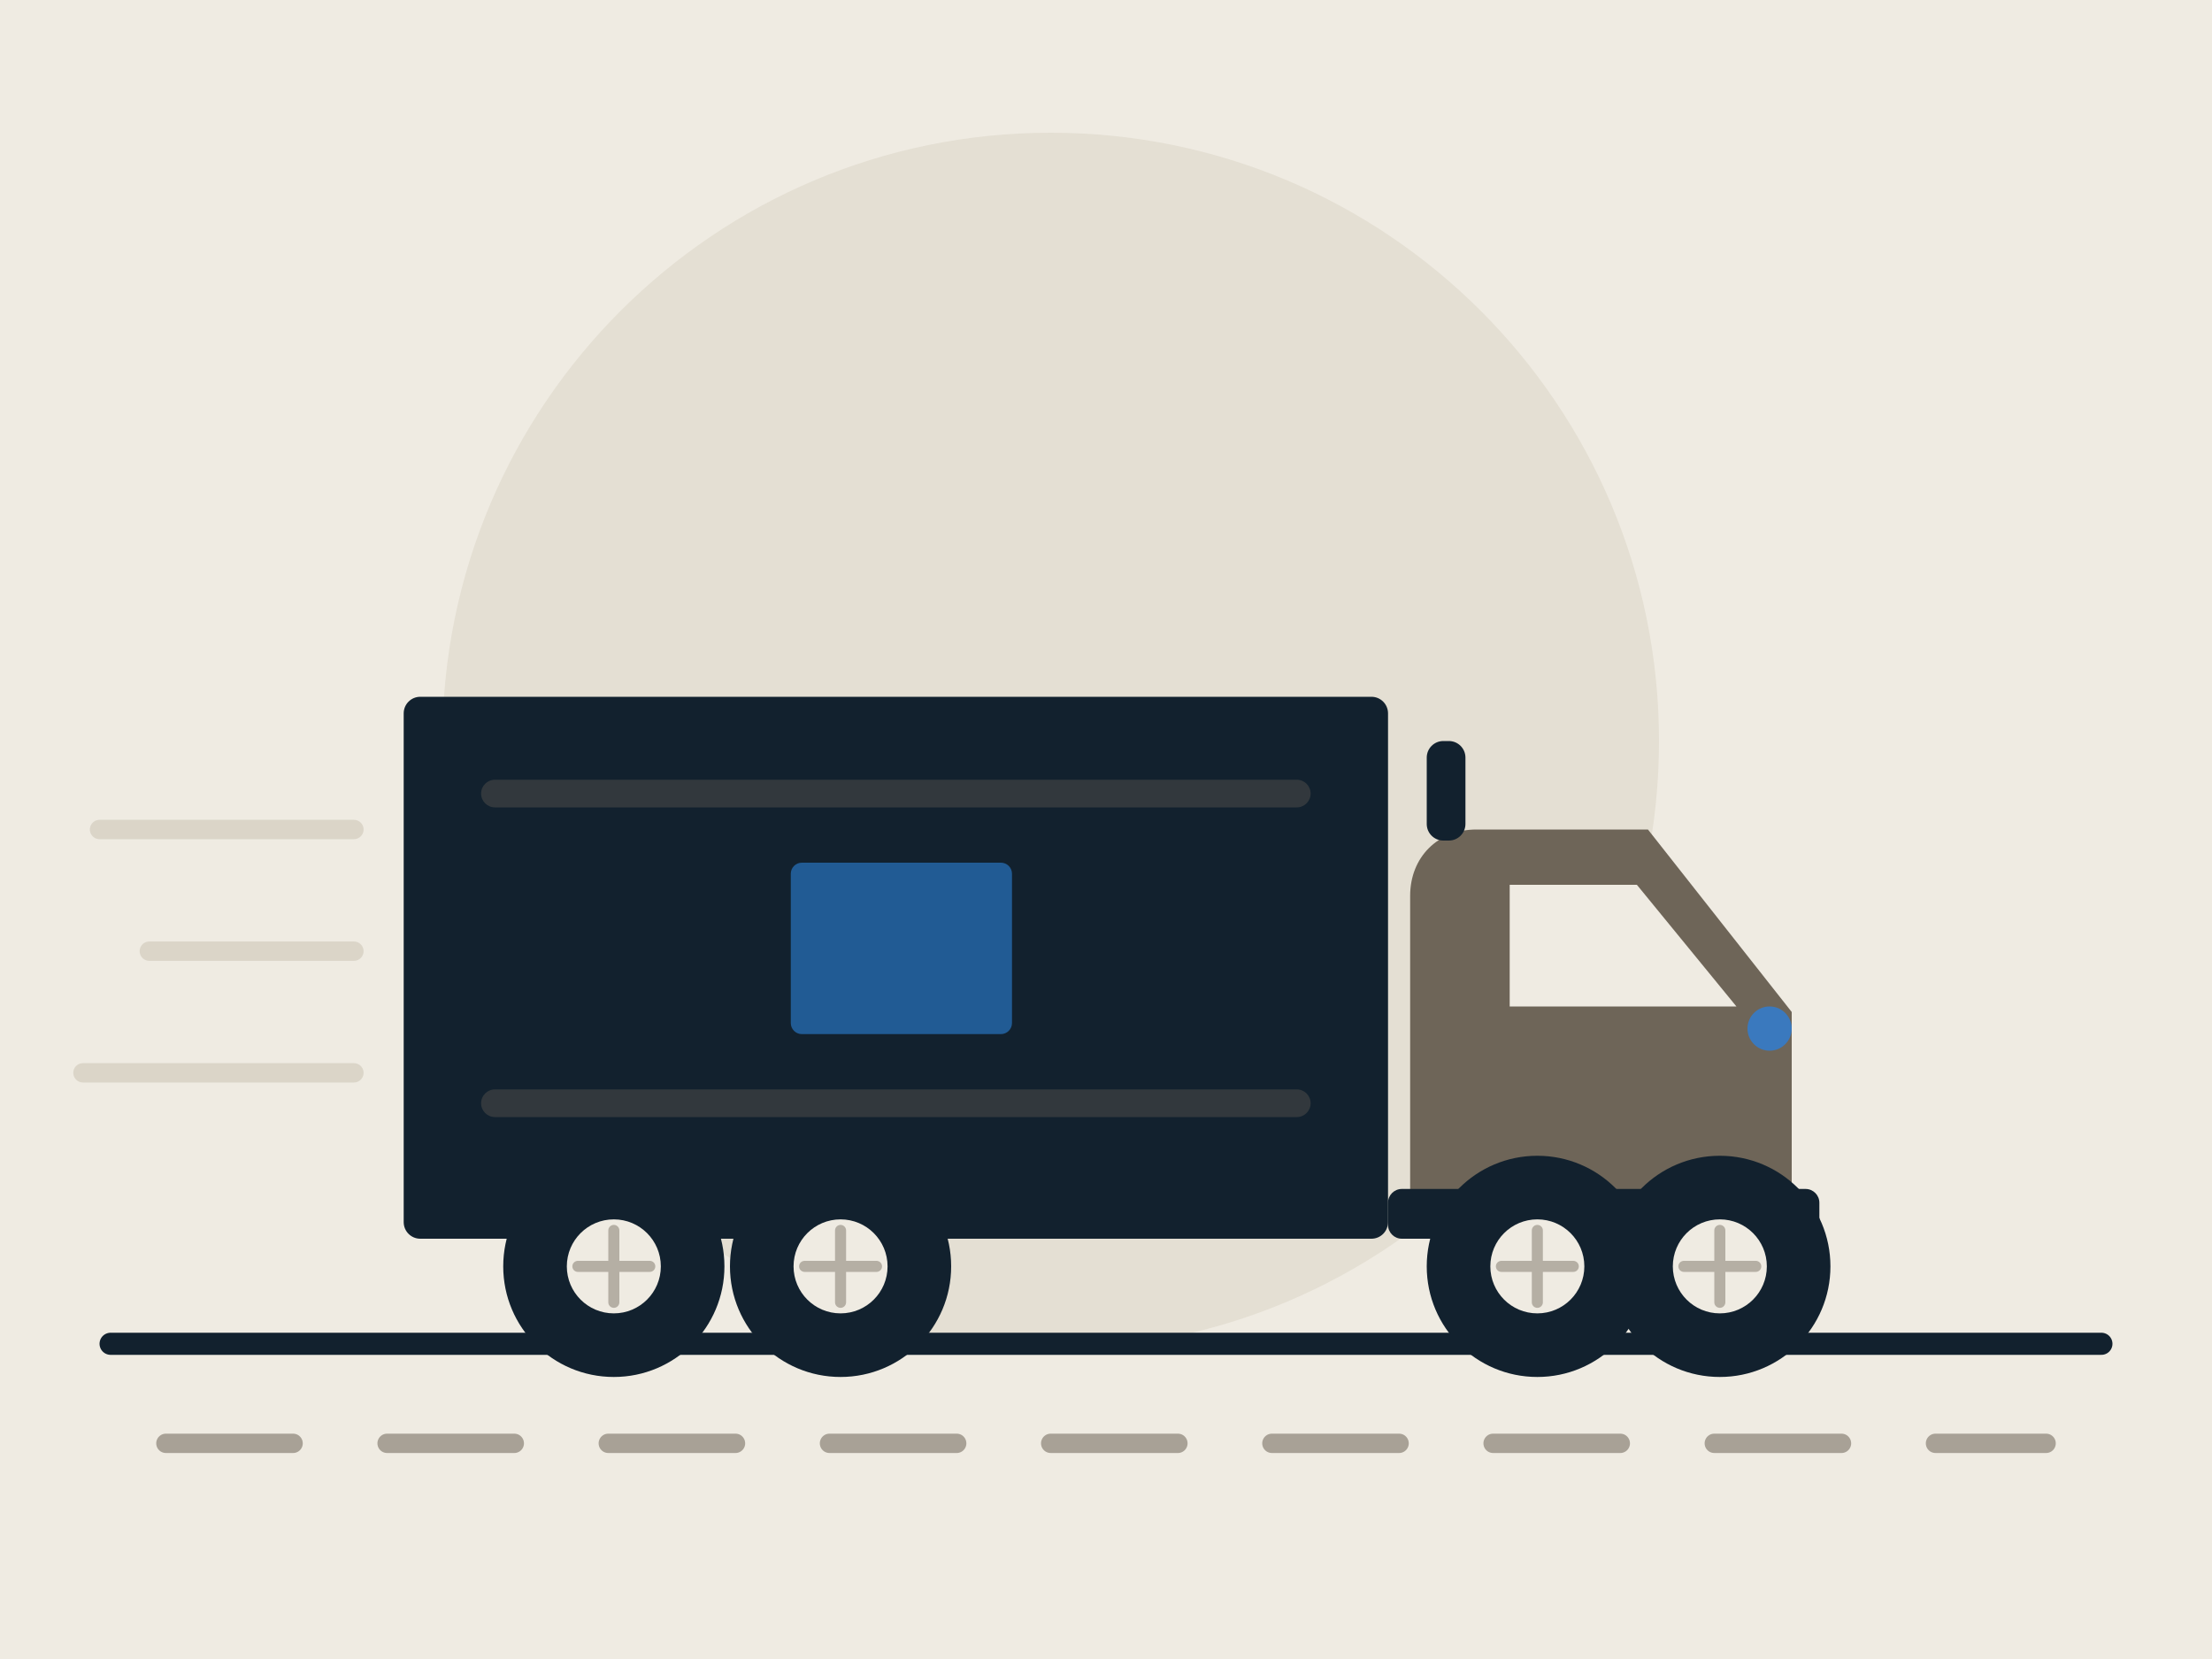
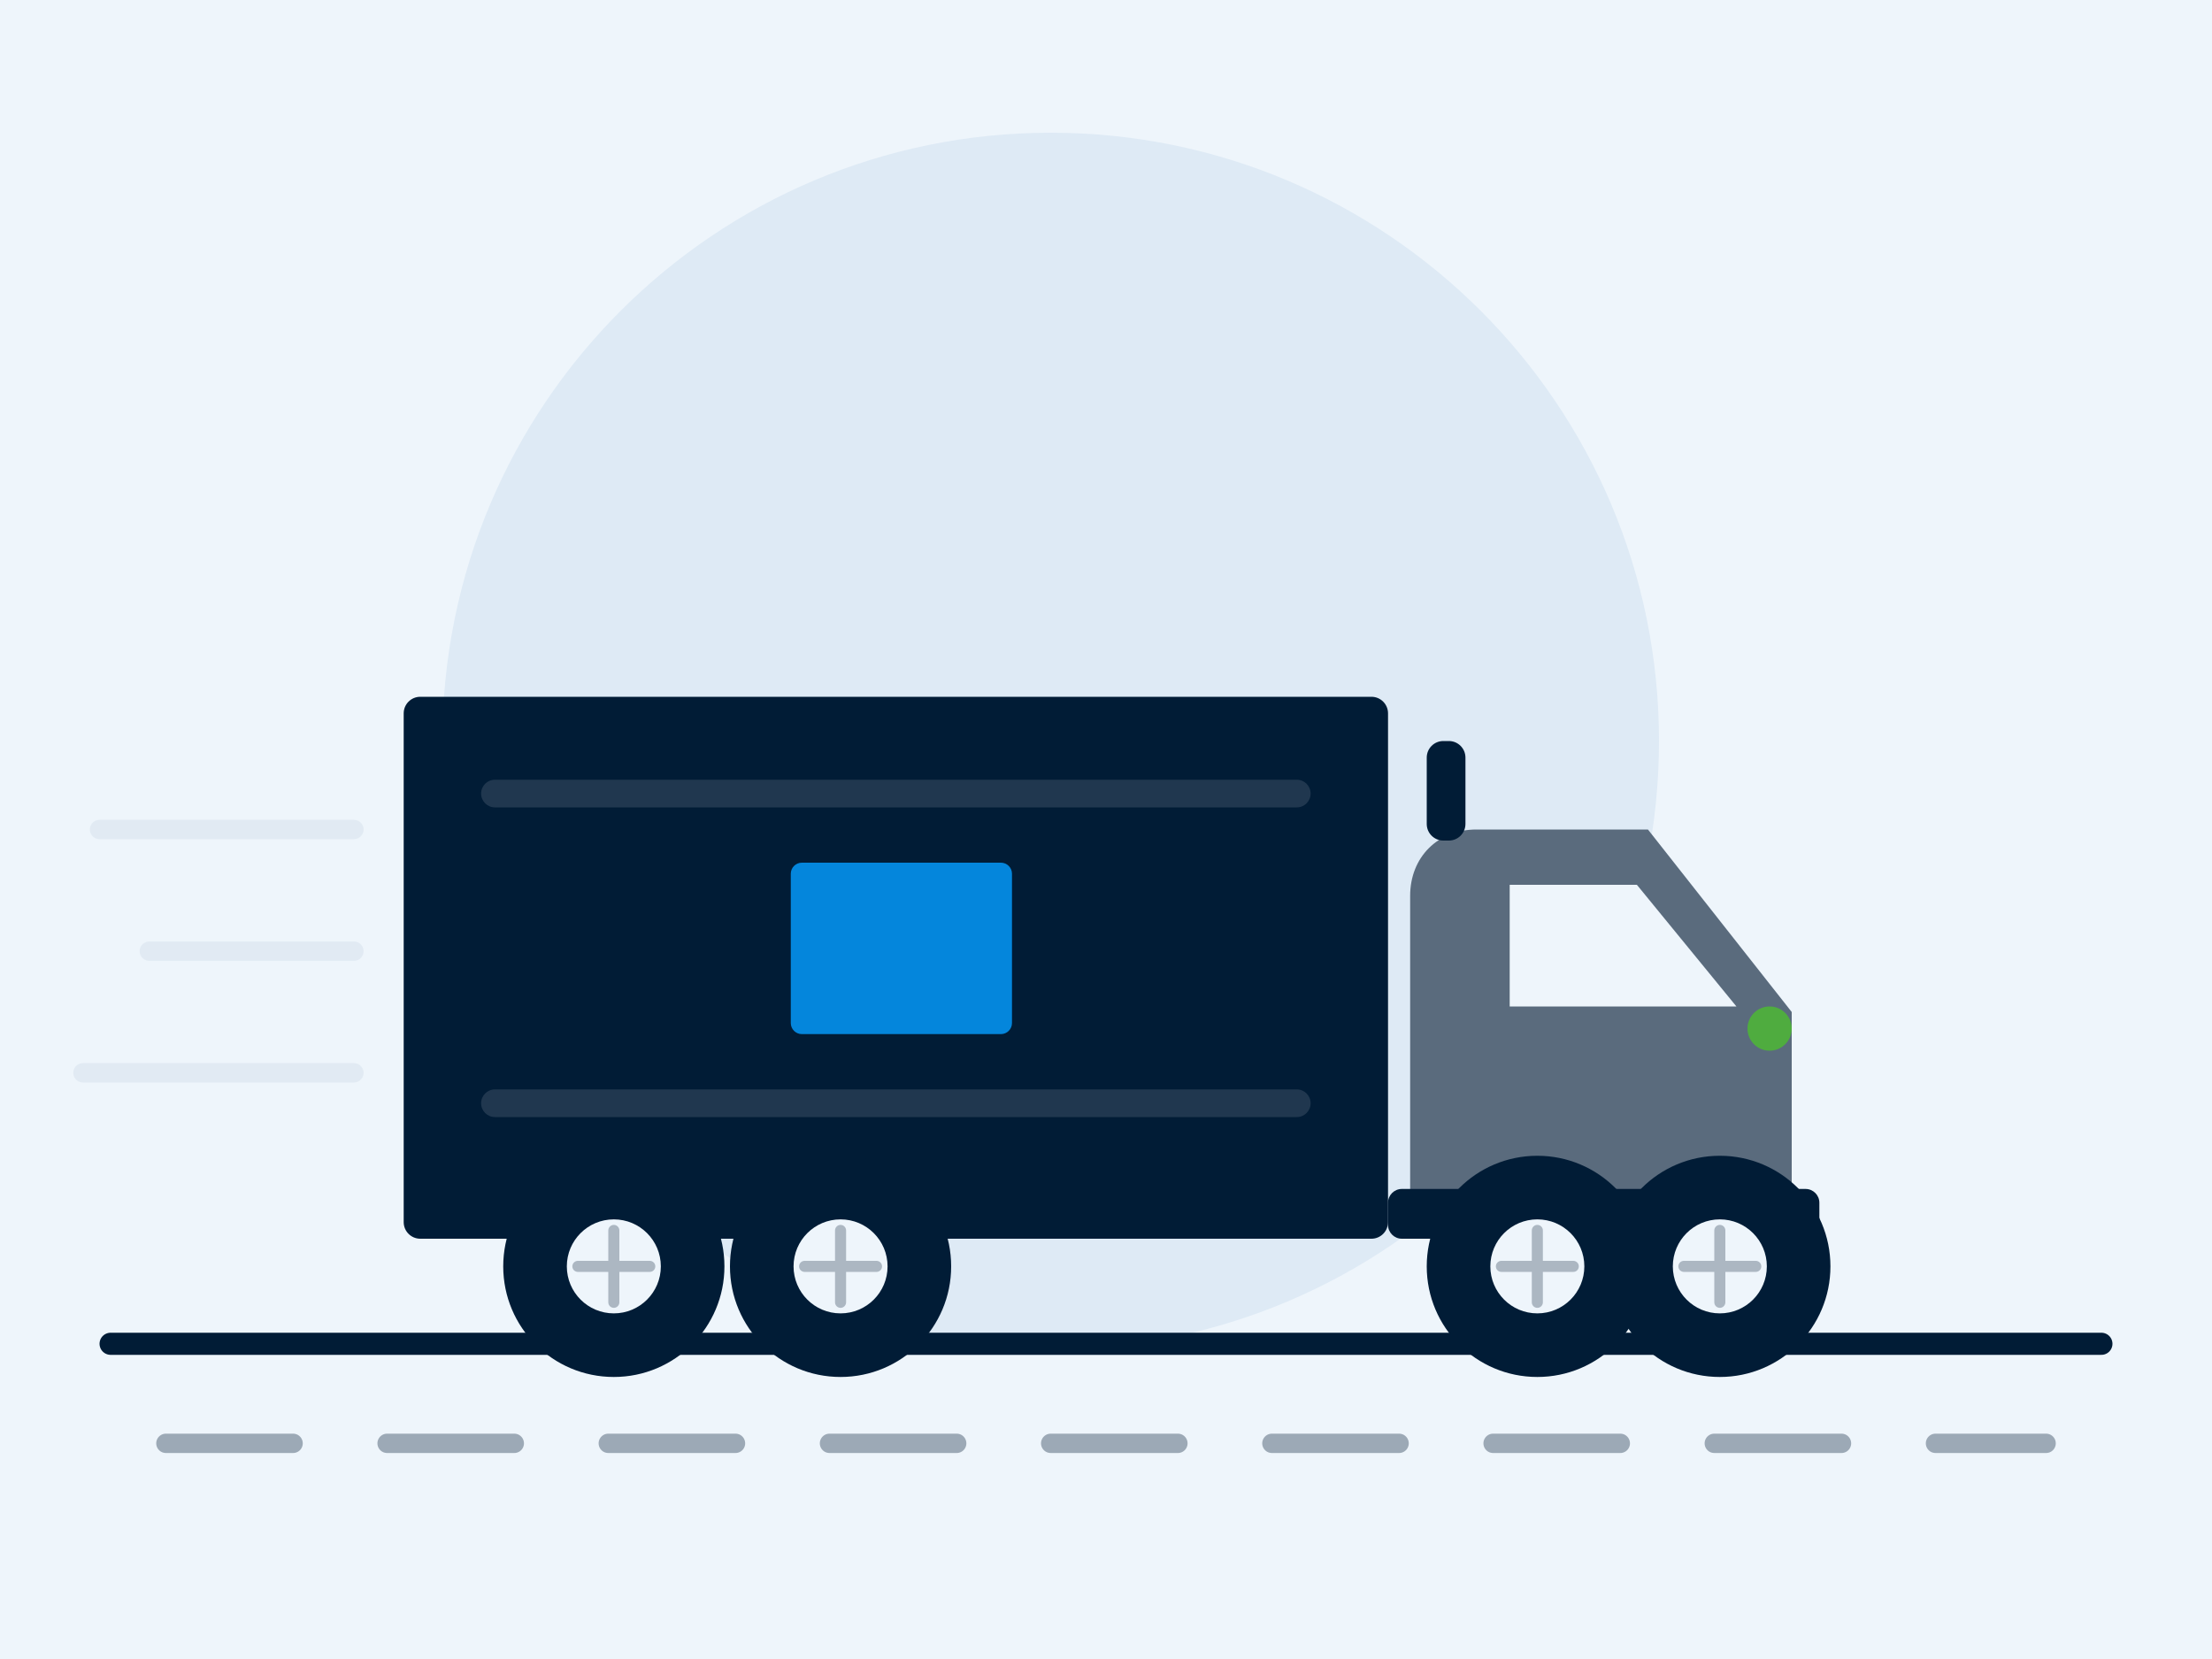
<svg xmlns="http://www.w3.org/2000/svg" viewBox="0 0 800 600" width="800" height="600" role="img" aria-label="Tractocamión en carretera">
  <style>
@keyframes rueda{to{transform:rotate(360deg)}}
@keyframes raya{to{stroke-dashoffset:160}}
@keyframes brillo{0%,100%{opacity:1}50%{opacity:.45}}
@keyframes vibra{0%,100%{transform:translateY(0)}50%{transform:translateY(-1.5px)}}
.rueda{animation:rueda 1.5s linear infinite}
#raya{animation:raya 1.6s linear infinite}
#faro{animation:brillo 1.8s ease-in-out infinite}
#camion{animation:vibra .55s ease-in-out infinite}
@media (prefers-reduced-motion:reduce){*{animation:none!important}}</style>
-   <rect width="800" height="600" fill="#EFEBE2" />
-   <circle cx="380" cy="268" r="220" fill="#E4DFD3" />
-   <path d="M40 486 H760" stroke="#12212E" stroke-width="8" stroke-linecap="round" />
-   <path id="raya" d="M60 522 H740" stroke="#6E6558" stroke-width="7" stroke-dasharray="46 34" stroke-linecap="round" opacity=".55" />
-   <rect x="146" y="252" width="356" height="196" rx="6" fill="#12212E" />
-   <rect x="174" y="282" width="300" height="10" rx="5" fill="#6E6558" opacity=".35" />
-   <rect x="174" y="394" width="300" height="10" rx="5" fill="#6E6558" opacity=".35" />
-   <rect x="286" y="312" width="80" height="62" rx="4" fill="#215B94" />
-   <path d="M510 448 V324 C510 310 520 300 534 300 H596 L648 366 V448 Z" fill="#6E6558" />
-   <path d="M546 320 H592 L628 364 H546 Z" fill="#EFEBE2" />
-   <rect x="502" y="430" width="156" height="18" rx="5" fill="#12212E" />
-   <rect x="516" y="268" width="14" height="36" rx="6" fill="#12212E" />
-   <circle id="faro" cx="640" cy="372" r="8" fill="#3A79BE" />
-   <circle cx="222" cy="458" r="40" fill="#12212E" />
+   <rect width="800" height="600" fill="#EEF5FB" />
+   <circle cx="380" cy="268" r="220" fill="#DEEAF5" />
+   <path d="M40 486 H760" stroke="#011C36" stroke-width="8" stroke-linecap="round" />
+   <path id="raya" d="M60 522 H740" stroke="#5A6B7D" stroke-width="7" stroke-dasharray="46 34" stroke-linecap="round" opacity=".55" />
+   <rect x="146" y="252" width="356" height="196" rx="6" fill="#011C36" />
+   <rect x="174" y="282" width="300" height="10" rx="5" fill="#5A6B7D" opacity=".35" />
+   <rect x="174" y="394" width="300" height="10" rx="5" fill="#5A6B7D" opacity=".35" />
+   <rect x="286" y="312" width="80" height="62" rx="4" fill="#0486DC" />
+   <path d="M510 448 V324 C510 310 520 300 534 300 H596 L648 366 V448 Z" fill="#5A6B7D" />
+   <path d="M546 320 H592 L628 364 H546 Z" fill="#EEF5FB" />
+   <rect x="502" y="430" width="156" height="18" rx="5" fill="#011C36" />
+   <rect x="516" y="268" width="14" height="36" rx="6" fill="#011C36" />
+   <circle id="faro" cx="640" cy="372" r="8" fill="#4FAC3F" />
+   <circle cx="222" cy="458" r="40" fill="#011C36" />
  <g class="rueda" style="transform-origin:222px 458px">
-     <circle cx="222" cy="458" r="17" fill="#EFEBE2" />
-     <path d="M222 445 V471 M209 458 H235" stroke="#6E6558" stroke-width="4" stroke-linecap="round" opacity=".45" />
+     <circle cx="222" cy="458" r="17" fill="#EEF5FB" />
+     <path d="M222 445 V471 M209 458 H235" stroke="#5A6B7D" stroke-width="4" stroke-linecap="round" opacity=".45" />
  </g>
-   <circle cx="304" cy="458" r="40" fill="#12212E" />
+   <circle cx="304" cy="458" r="40" fill="#011C36" />
  <g class="rueda" style="transform-origin:304px 458px">
-     <circle cx="304" cy="458" r="17" fill="#EFEBE2" />
-     <path d="M304 445 V471 M291 458 H317" stroke="#6E6558" stroke-width="4" stroke-linecap="round" opacity=".45" />
+     <circle cx="304" cy="458" r="17" fill="#EEF5FB" />
+     <path d="M304 445 V471 M291 458 H317" stroke="#5A6B7D" stroke-width="4" stroke-linecap="round" opacity=".45" />
  </g>
-   <circle cx="556" cy="458" r="40" fill="#12212E" />
+   <circle cx="556" cy="458" r="40" fill="#011C36" />
  <g class="rueda" style="transform-origin:556px 458px">
-     <circle cx="556" cy="458" r="17" fill="#EFEBE2" />
-     <path d="M556 445 V471 M543 458 H569" stroke="#6E6558" stroke-width="4" stroke-linecap="round" opacity=".45" />
+     <circle cx="556" cy="458" r="17" fill="#EEF5FB" />
+     <path d="M556 445 V471 M543 458 H569" stroke="#5A6B7D" stroke-width="4" stroke-linecap="round" opacity=".45" />
  </g>
-   <circle cx="622" cy="458" r="40" fill="#12212E" />
+   <circle cx="622" cy="458" r="40" fill="#011C36" />
  <g class="rueda" style="transform-origin:622px 458px">
-     <circle cx="622" cy="458" r="17" fill="#EFEBE2" />
-     <path d="M622 445 V471 M609 458 H635" stroke="#6E6558" stroke-width="4" stroke-linecap="round" opacity=".45" />
+     <circle cx="622" cy="458" r="17" fill="#EEF5FB" />
+     <path d="M622 445 V471 M609 458 H635" stroke="#5A6B7D" stroke-width="4" stroke-linecap="round" opacity=".45" />
  </g>
-   <path d="M36 300 H128" stroke="#D3CCBE" stroke-width="7" stroke-linecap="round" opacity=".7" />
-   <path d="M54 344 H128" stroke="#D3CCBE" stroke-width="7" stroke-linecap="round" opacity=".7" />
-   <path d="M30 388 H128" stroke="#D3CCBE" stroke-width="7" stroke-linecap="round" opacity=".7" />
+   <path d="M36 300 H128" stroke="#DCE6F0" stroke-width="7" stroke-linecap="round" opacity=".7" />
+   <path d="M54 344 H128" stroke="#DCE6F0" stroke-width="7" stroke-linecap="round" opacity=".7" />
+   <path d="M30 388 H128" stroke="#DCE6F0" stroke-width="7" stroke-linecap="round" opacity=".7" />
</svg>
